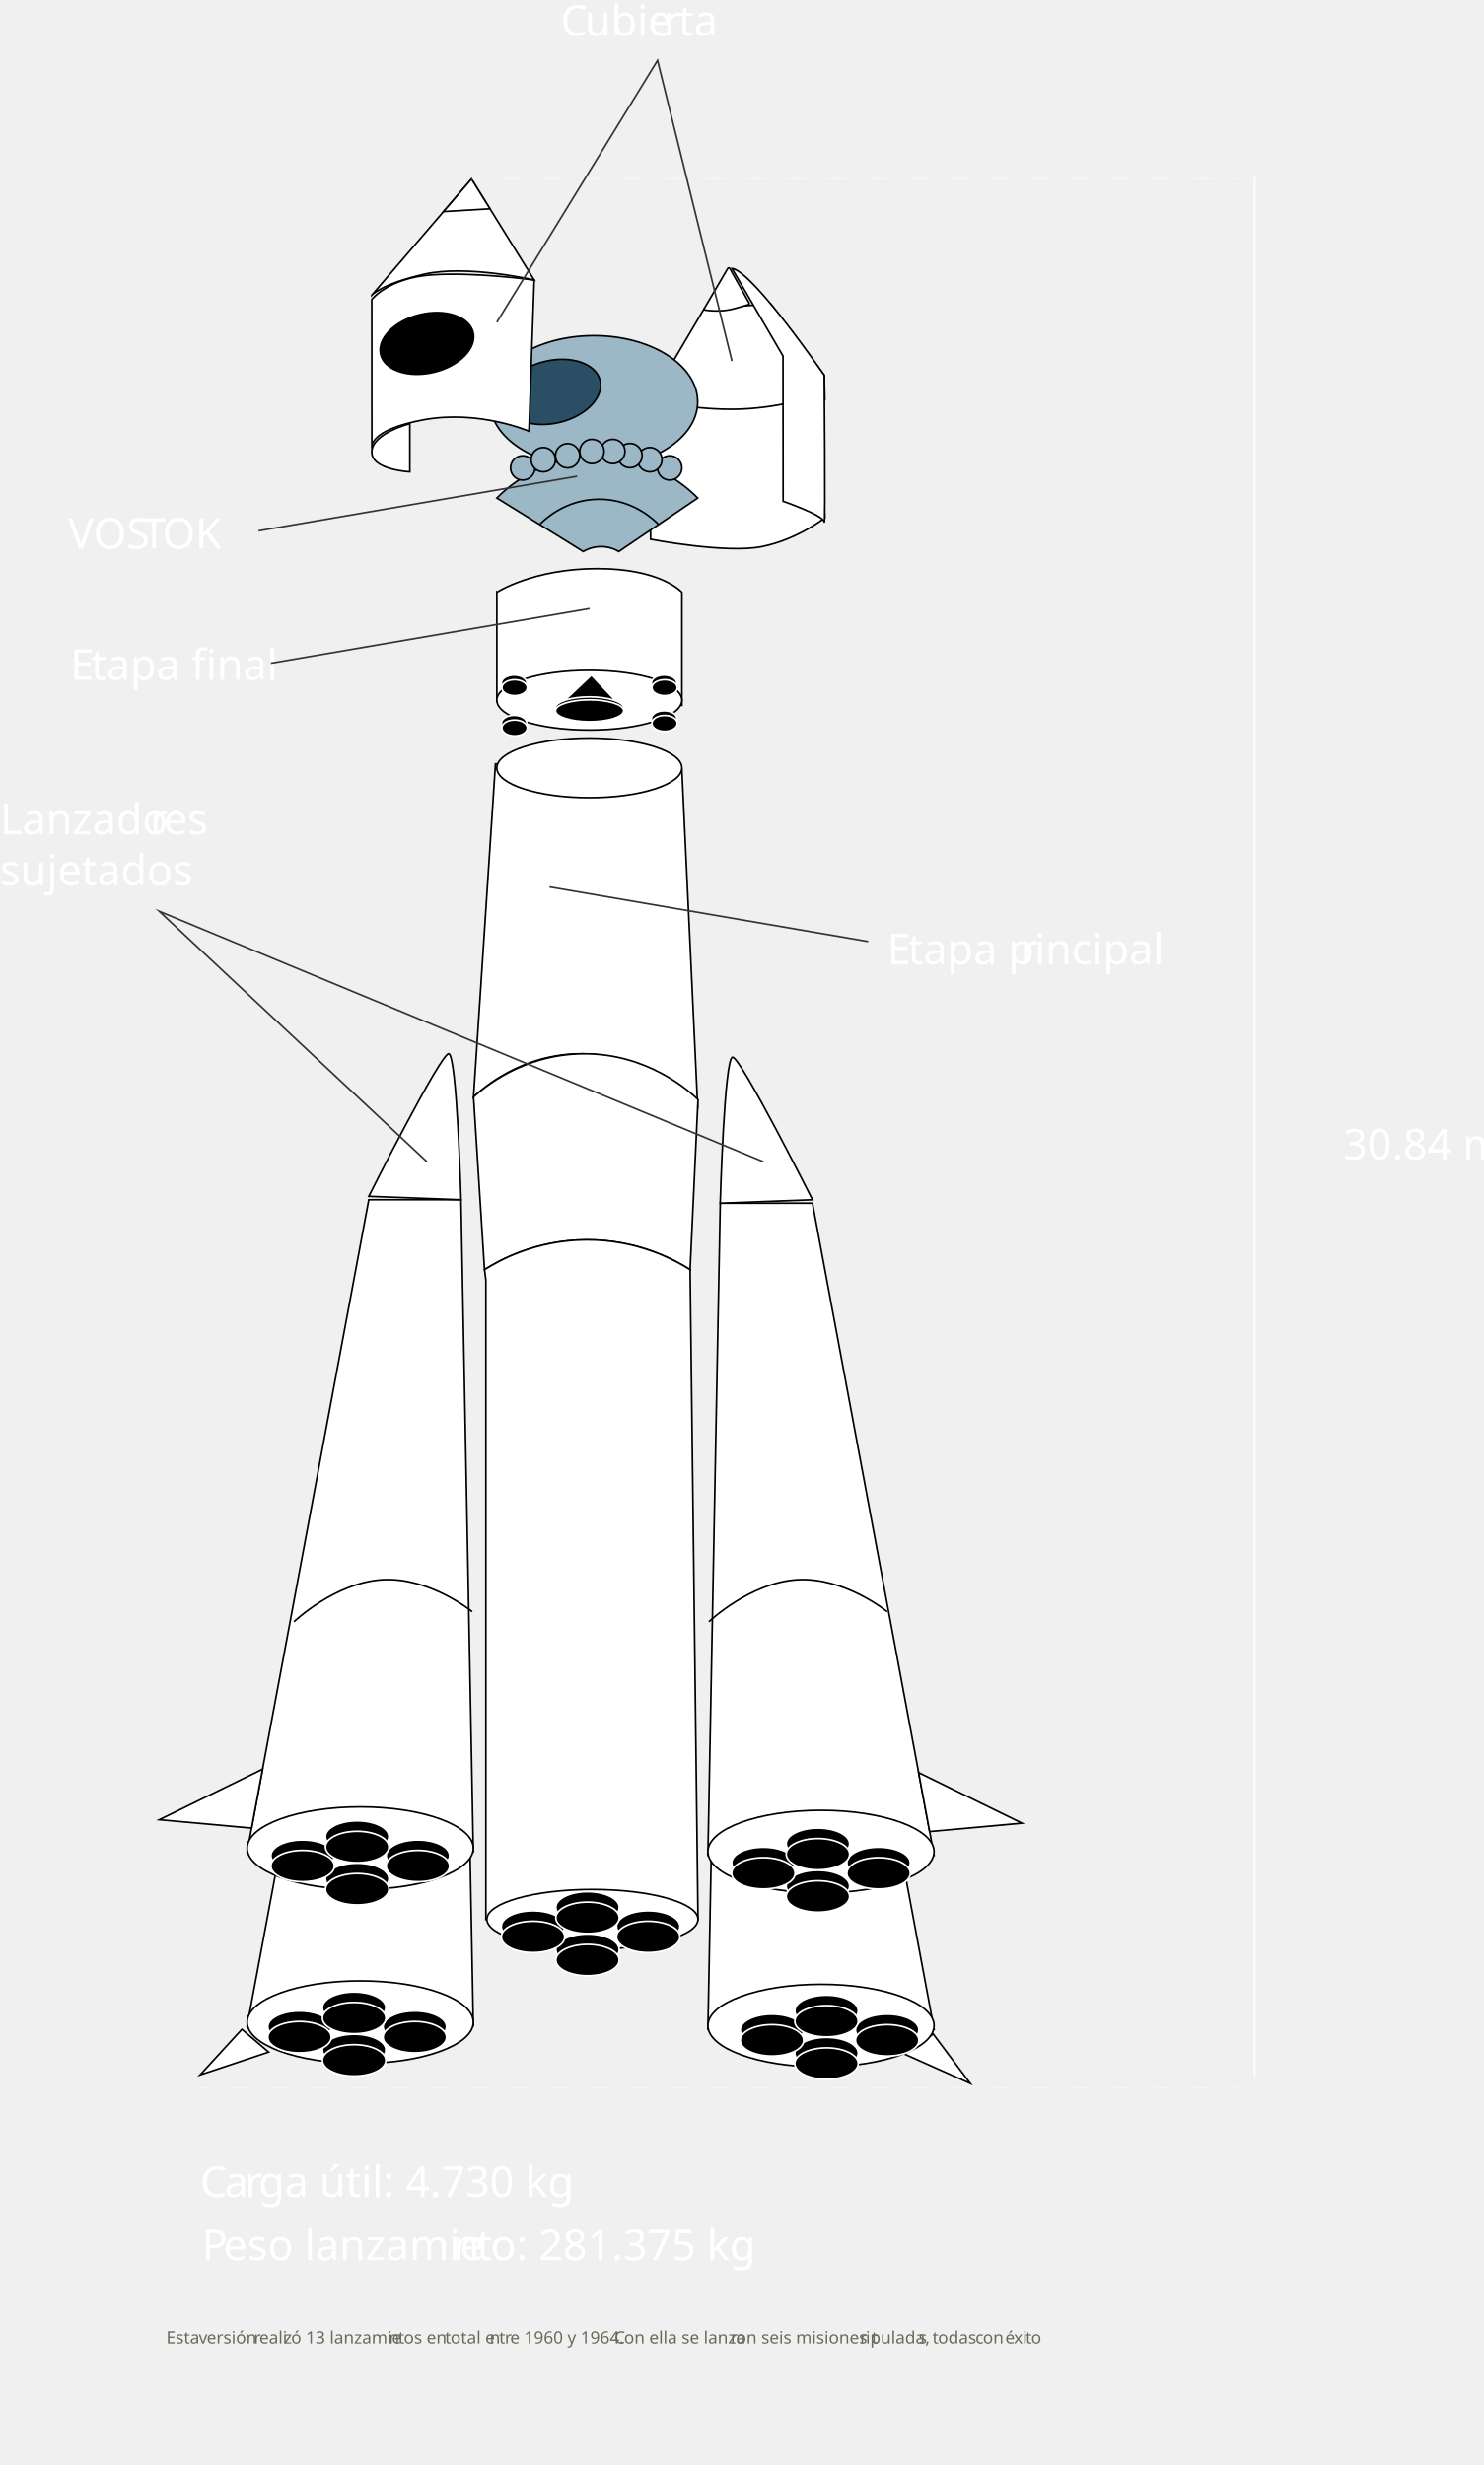
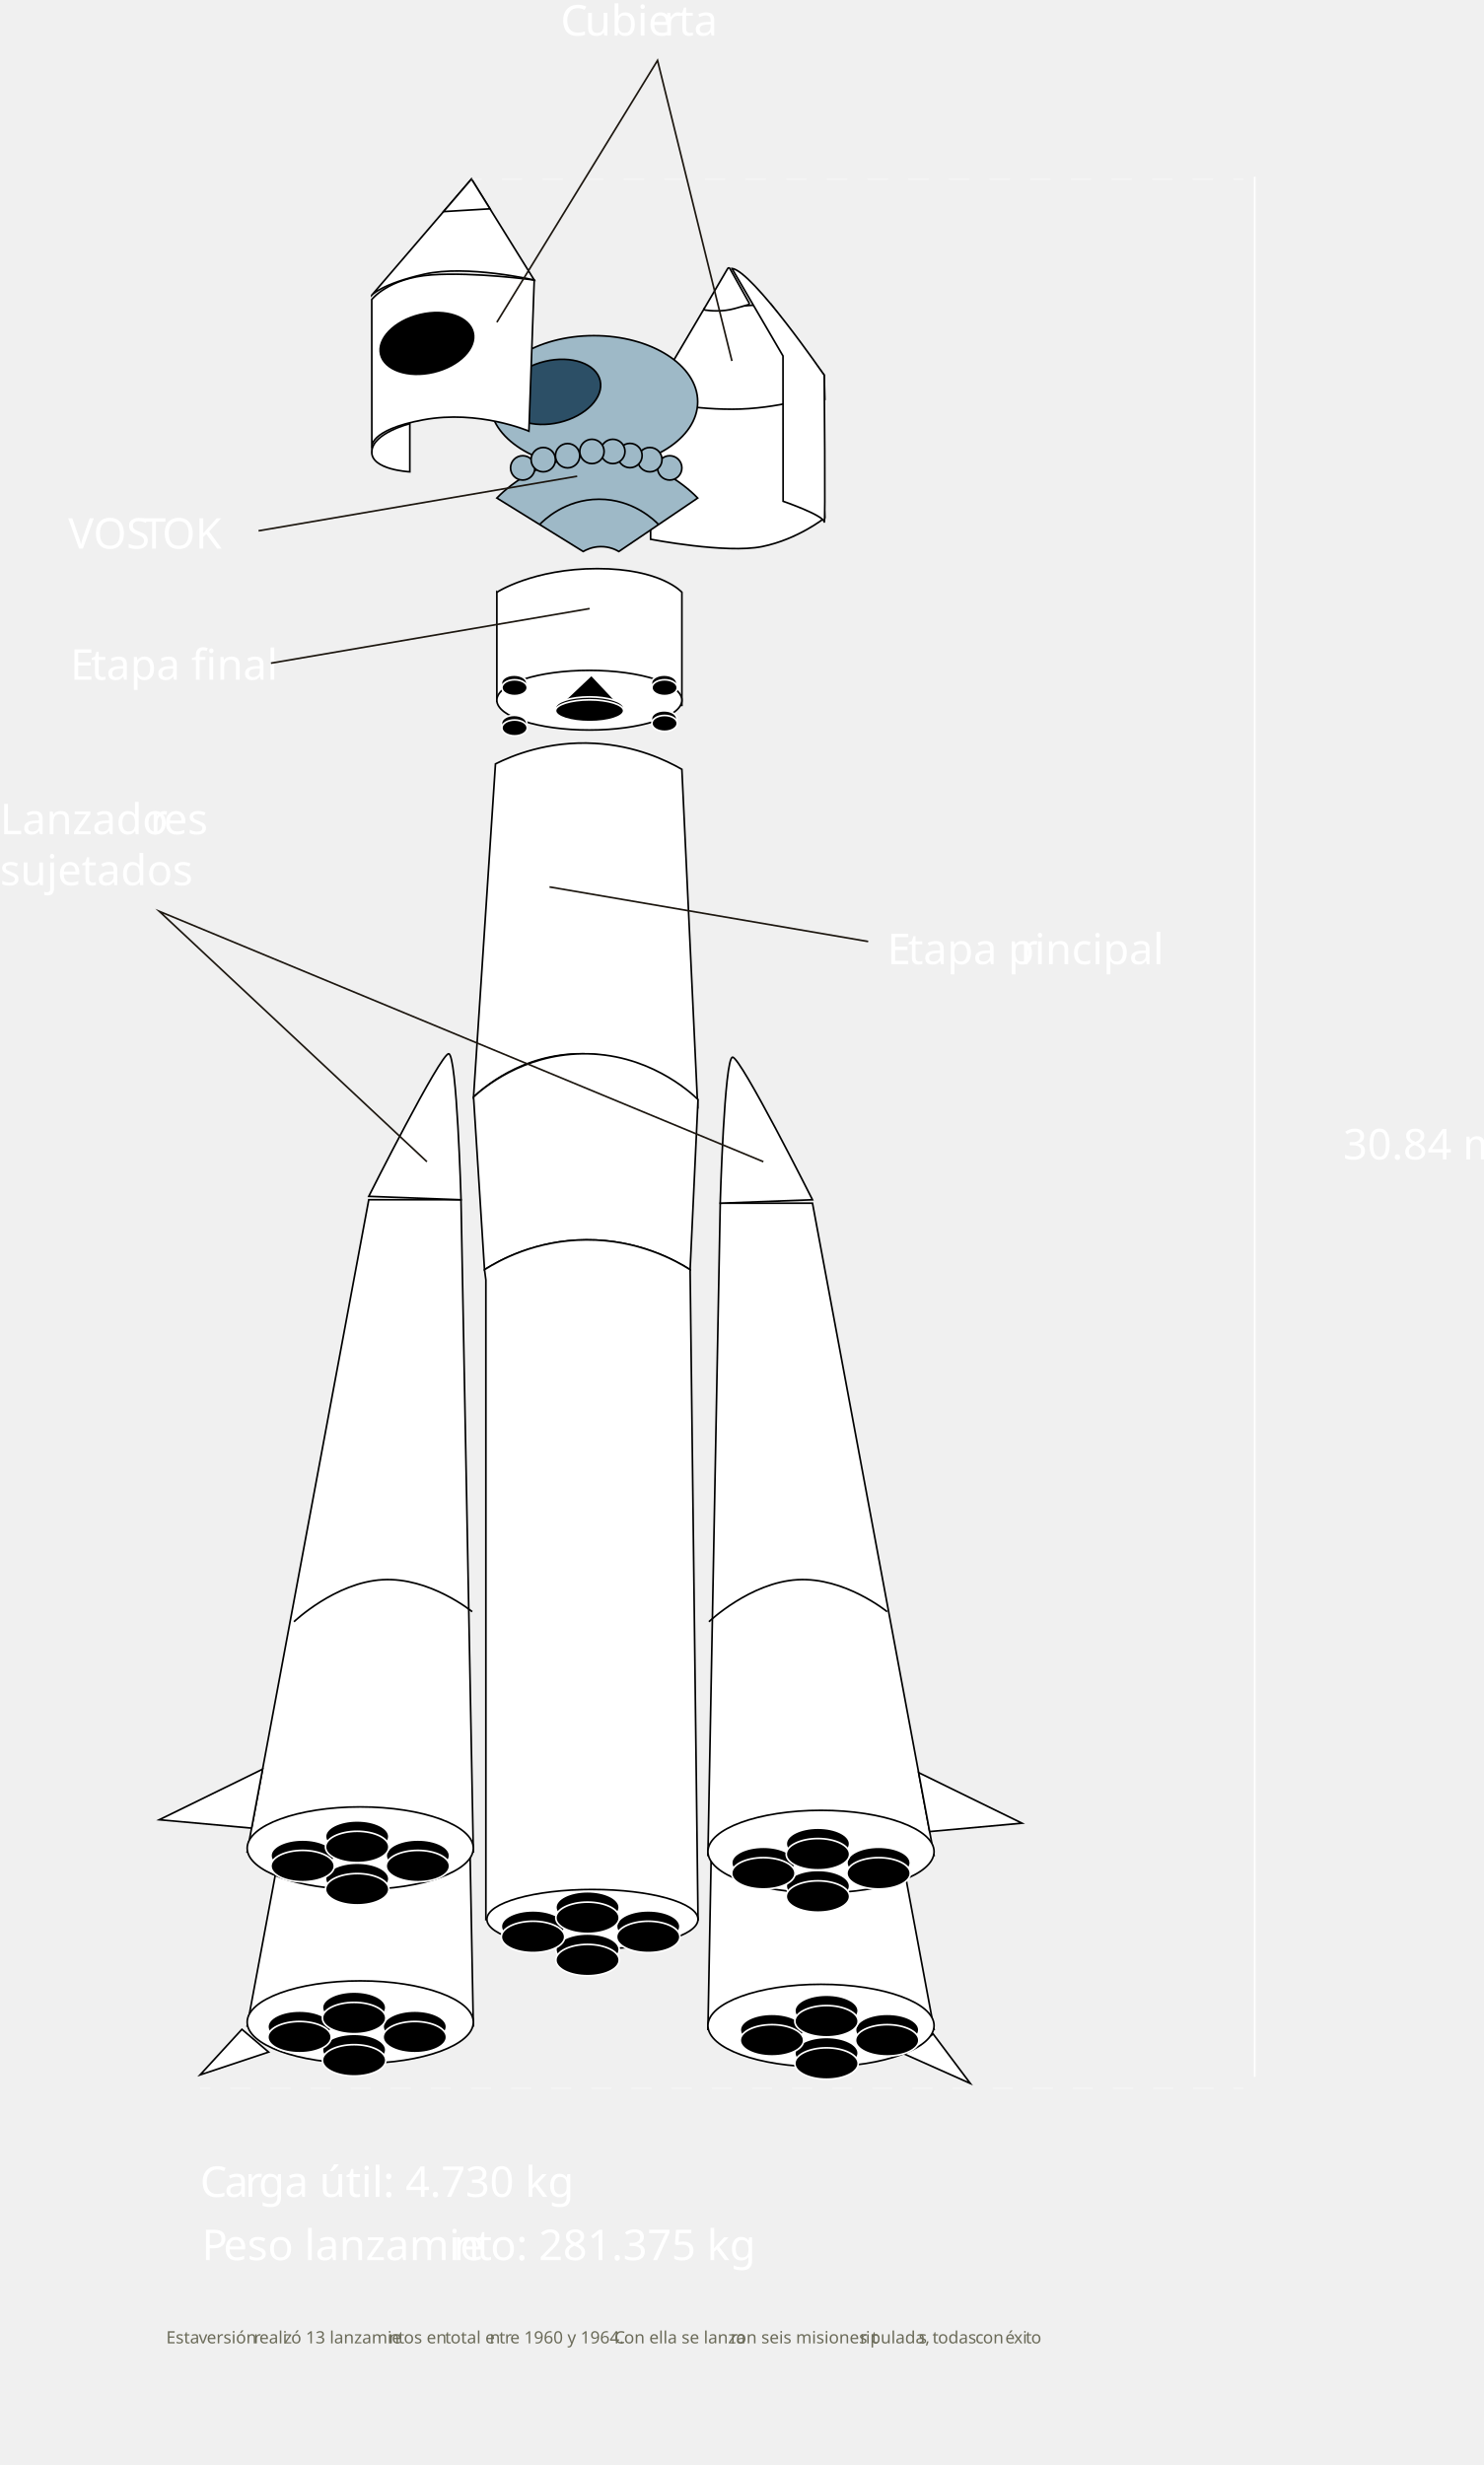
- <svg xmlns="http://www.w3.org/2000/svg" id="Capa_2" data-name="Capa 2" viewBox="0 0 879.21 1460.91">
+ <svg xmlns="http://www.w3.org/2000/svg" id="Capa_1" data-name="Capa 1" viewBox="0 0 879.21 1460.91">
  <defs>
    <style>
      .cls-1 {
        letter-spacing: 0em;
      }

      .cls-2 {
-         letter-spacing: 0em;
+         fill: #2c4f66;
+       }
+ 
+       .cls-2, .cls-3, .cls-4, .cls-5, .cls-6, .cls-7, .cls-8, .cls-9, .cls-10 {
+         stroke-miterlimit: 10;
+       }
+ 
+       .cls-2, .cls-4, .cls-6, .cls-10 {
+         stroke: #000;
      }

      .cls-3 {
-         letter-spacing: 0em;
-       }
- 
-       .cls-4 {
-         letter-spacing: 0em;
-       }
- 
-       .cls-5, .cls-6, .cls-7, .cls-8, .cls-9, .cls-10, .cls-11, .cls-12, .cls-13 {
-         stroke-miterlimit: 10;
-       }
- 
-       .cls-5, .cls-6, .cls-9, .cls-11, .cls-12 {
+         stroke: #1d1710;
+       }
+ 
+       .cls-3, .cls-4, .cls-5, .cls-7, .cls-9 {
        fill: none;
      }

-       .cls-5, .cls-7, .cls-8, .cls-13 {
-         stroke: #000;
-       }
- 
-       .cls-6, .cls-9, .cls-10, .cls-12 {
+       .cls-11 {
+         letter-spacing: 0em;
+       }
+ 
+       .cls-12 {
+         letter-spacing: 0em;
+       }
+ 
+       .cls-13 {
+         letter-spacing: 0em;
+       }
+ 
+       .cls-5, .cls-7, .cls-8, .cls-9 {
        stroke: #fff;
      }

      .cls-14 {
        letter-spacing: 0em;
      }

      .cls-15 {
        letter-spacing: 0em;
      }

      .cls-16 {
        letter-spacing: -.01em;
      }

      .cls-17 {
        letter-spacing: -.01em;
      }

      .cls-18 {
        letter-spacing: 0em;
      }

      .cls-19 {
        opacity: .33;
      }

      .cls-20 {
-         fill: #6a6a58;
+         letter-spacing: 0em;
+       }
+ 
+       .cls-21 {
+         letter-spacing: 0em;
+       }
+ 
+       .cls-6 {
+         fill: #9eb9c7;
+       }
+ 
+       .cls-22 {
+         letter-spacing: 0em;
+       }
+ 
+       .cls-23 {
+         letter-spacing: 0em;
+       }
+ 
+       .cls-24 {
+         letter-spacing: -.01em;
+       }
+ 
+       .cls-25 {
+         letter-spacing: 0em;
+       }
+ 
+       .cls-7 {
+         stroke-dasharray: 0 0 11.89 11.89;
+       }
+ 
+       .cls-26 {
+         letter-spacing: .02em;
+       }
+ 
+       .cls-27 {
+         letter-spacing: -.03em;
+       }
+ 
+       .cls-28 {
+         letter-spacing: 0em;
+       }
+ 
+       .cls-9 {
+         stroke-dasharray: 0 0 12.04 12.04;
+       }
+ 
+       .cls-10, .cls-29 {
+         fill: #fff;
+       }
+ 
+       .cls-30 {
+         fill: #6b6b59;
        font-size: 10.07px;
      }

-       .cls-20, .cls-21 {
+       .cls-30, .cls-29 {
        font-family: MyriadPro-Regular, 'Myriad Pro';
      }

-       .cls-22 {
-         letter-spacing: 0em;
-       }
- 
-       .cls-7 {
-         fill: #9cb8c6;
-       }
- 
-       .cls-23 {
-         letter-spacing: 0em;
-       }
- 
-       .cls-24 {
-         letter-spacing: 0em;
-       }
- 
-       .cls-25 {
-         letter-spacing: 0em;
-       }
- 
-       .cls-26 {
-         letter-spacing: -.01em;
-       }
- 
-       .cls-27 {
-         letter-spacing: 0em;
-       }
- 
-       .cls-8 {
-         fill: #2a4f65;
-       }
- 
-       .cls-9 {
-         stroke-dasharray: 0 0 11.89 11.89;
-       }
- 
-       .cls-28 {
-         letter-spacing: .02em;
+       .cls-31 {
+         letter-spacing: 0em;
      }

      .cls-29 {
-         letter-spacing: -.03em;
-       }
- 
-       .cls-11 {
-         stroke: #343434;
-       }
- 
-       .cls-30 {
-         letter-spacing: 0em;
-       }
- 
-       .cls-12 {
-         stroke-dasharray: 0 0 12.04 12.04;
-       }
- 
-       .cls-13, .cls-21 {
-         fill: #fff;
-       }
- 
-       .cls-31 {
-         letter-spacing: 0em;
-       }
- 
-       .cls-21 {
        font-size: 25.18px;
      }

      .cls-32 {
        letter-spacing: -.02em;
      }
    </style>
  </defs>
-   <g id="Capa_1-2" data-name="Capa 1">
-     <path class="cls-13" d="M385.57,236.75l31.88-54.06,39.4-2.45,31.62,42.12,.36,14.38c-13.5,3.21-29.99,6.05-48.89,7.04-20.63,1.08-38.7-.32-53.31-2.44-.36-1.53-.71-3.07-1.07-4.6Z" />
-     <path class="cls-13" d="M417.45,182.7c-.26,.44,0,1,.5,1.07,2.67,.39,10.12,1.18,17.37-.88l8.17-2.32c.45-.13,.66-.64,.43-1.04l-11.39-20.41c-.27-.48-.96-.49-1.25-.01l-13.83,23.6Z" />
-     <path class="cls-13" d="M385.57,236.75v82.85s44.78,8.66,66.1,4.33,37.16-17.06,37.16-17.06l-3.35-72.77s-24.55,8.43-51.72,8.43-48.19-5.79-48.19-5.79Z" />
-     <ellipse class="cls-7" cx="351.93" cy="238.11" rx="61.54" ry="39.19" />
-     <ellipse class="cls-8" cx="327.25" cy="232.27" rx="29.19" ry="18.59" transform="translate(-44.78 81.82) rotate(-13.35)" />
-     <ellipse class="cls-13" cx="253" cy="198.54" rx="29.19" ry="18.59" transform="translate(-39 63.77) rotate(-13.35)" />
-     <path class="cls-7" d="M345.62,326.85l-51.17-31.68c3.68-3.79,25.43-25.43,60.11-25.18,33.93,.24,55.11,21.26,58.92,25.18-15.58,10.56-31.16,21.12-46.73,31.68-1.61-.95-5.52-2.97-10.86-2.89-4.99,.07-8.64,1.94-10.25,2.89Z" />
-     <circle class="cls-7" cx="309.78" cy="277.3" r="7.21" />
-     <circle class="cls-7" cx="321.96" cy="272.42" r="7.21" />
-     <circle class="cls-7" cx="336.38" cy="270.09" r="7.21" />
-     <circle class="cls-7" cx="396.89" cy="277.3" r="7.21" />
-     <circle class="cls-7" cx="385.12" cy="272.42" r="7.21" />
-     <circle class="cls-7" cx="373.34" cy="269.99" r="7.21" />
-     <circle class="cls-7" cx="363.18" cy="267.55" r="7.21" />
-     <circle class="cls-7" cx="350.8" cy="267.55" r="7.21" />
-     <path class="cls-13" d="M242.87,251.1v28.53s-23.15-1.12-22.54-12.08c.61-10.96,22.54-16.45,22.54-16.45Z" />
-     <path class="cls-13" d="M316.61,165.97l-3.17,89.55s-29.73-12.79-62.62-6.7c-32.9,6.09-30.46,16.55-30.46,16.55l-.04-87.83s9.79-12.79,35.37-14.62c25.59-1.83,60.92,3.05,60.92,3.05Z" />
-     <path class="cls-13" d="M220.31,174.95c19.7-22.95,39.4-45.89,59.1-68.84,12.4,19.95,24.79,39.9,37.19,59.85,0,0-39.86-9.23-65.21-3.46-25.35,5.77-31.08,12.44-31.08,12.44Z" />
-     <polygon class="cls-13" points="262.85 125.41 290.38 123.76 279.42 106.11 262.85 125.41" />
-     <path class="cls-13" d="M294.45,351.01v64.58l109.66,2.44v-67.01s-12.15-14.01-50.14-14.01-59.51,14.01-59.51,14.01Z" />
-     <ellipse class="cls-13" cx="349.27" cy="414.98" rx="54.83" ry="17.67" />
-     <path class="cls-13" d="M293.63,452.75c-4.33,65.82-8.66,131.65-13,197.47,4.84-4.61,28.16-25.85,64.17-25.68,40.23,.2,64.84,26.96,68.67,31.27-3.12-66.62-6.25-133.25-9.37-199.87l-110.47-3.2Z" />
-     <path class="cls-13" d="M287.14,752.48l-6.5-102.35c5.61-5.12,28.71-25.03,64.17-25.59,38.81-.61,63.94,22.41,68.86,27.11-1.56,33.61-3.13,67.22-4.69,100.83-8.57-5.42-30.71-17.83-61.53-17.67-30.1,.16-51.71,12.23-60.31,17.67Z" />
-     <path class="cls-13" d="M287.95,758.57v378.93c10.11-5.68,31.63-15.96,60.72-16.45,31.53-.53,54.84,10.75,65,16.45-1.56-128.34-3.13-256.68-4.69-385.02-8.57-5.42-30.71-17.83-61.53-17.67-30.1,.16-51.71,12.23-60.31,17.67,.27,2.03,.54,4.06,.81,6.09Z" />
-     <polygon class="cls-13" points="426.85 816.18 419.54 1202.69 553.56 1202.69 481.5 816.18 426.85 816.18" />
-     <polygon class="cls-13" points="426.85 713.08 419.54 1099.59 553.56 1099.59 481.5 713.08 426.85 713.08" />
-     <path class="cls-13" d="M481.5,711.05s-42.47-84.48-47.34-84.48-7.34,86.51-7.34,86.51l54.68-2.03Z" />
-     <polygon class="cls-13" points="550.93 1085.5 605.65 1080.53 544.42 1050.58 550.93 1085.5" />
-     <polygon class="cls-13" points="273.2 814.14 280.51 1200.65 146.48 1200.65 218.55 814.14 273.2 814.14" />
-     <polygon class="cls-13" points="273.2 711.04 280.51 1097.54 146.48 1097.54 218.55 711.04 273.2 711.04" />
-     <path class="cls-13" d="M218.55,709.01s42.47-84.48,47.34-84.48c4.87,0,7.34,86.51,7.34,86.51l-54.68-2.03Z" />
-     <polygon class="cls-13" points="149.11 1083.46 94.4 1078.49 155.62 1048.53 149.11 1083.46" />
-     <polygon class="cls-13" points="143.36 1202.69 118.59 1229.69 159.2 1216.19 143.36 1202.69" />
-     <polygon class="cls-13" points="553.04 1205.47 575.04 1234.78 535.95 1217.35 553.04 1205.47" />
-     <ellipse class="cls-13" cx="349.27" cy="455.08" rx="54.83" ry="17.67" />
-     <ellipse class="cls-13" cx="351.11" cy="1137.49" rx="62.55" ry="17.67" />
-     <ellipse class="cls-13" cx="486.55" cy="1200.49" rx="67.01" ry="24.47" />
-     <ellipse class="cls-13" cx="486.55" cy="1097.39" rx="67.01" ry="24.47" />
-     <ellipse class="cls-13" cx="213.5" cy="1198.45" rx="67.01" ry="24.47" />
-     <ellipse class="cls-13" cx="213.5" cy="1095.35" rx="67.01" ry="24.47" />
-     <path class="cls-7" d="M319.82,310.87c2.16-2.25,14.81-14.95,35.14-14.99,20.44-.04,33.19,12.76,35.34,14.99" />
-     <path class="cls-13" d="M433.77,159.08l30.26,51.88,.07,86.13s23.56,8.12,24.37,12.18,0-86.91,0-86.91c0,0-42.45-61.75-54.7-63.29Z" />
-     <path class="cls-10" d="M743.58,104.73V1230.85" />
-     <g class="cls-19">
-       <g>
-         <line class="cls-6" x1="279.42" y1="106.11" x2="285.42" y2="106.11" />
-         <line class="cls-12" x1="297.46" y1="106.11" x2="724.91" y2="106.11" />
-         <line class="cls-6" x1="730.93" y1="106.11" x2="736.93" y2="106.11" />
-       </g>
+   <path class="cls-10" d="M385.57,236.75l31.88-54.06,39.4-2.45,31.62,42.12,.36,14.38c-13.5,3.21-29.99,6.05-48.89,7.04-20.63,1.08-38.7-.32-53.31-2.44-.36-1.53-.71-3.07-1.07-4.6Z" />
+   <path class="cls-10" d="M417.45,182.7c-.26,.44,0,1,.5,1.07,2.67,.39,10.12,1.18,17.37-.88l8.17-2.32c.45-.13,.66-.64,.43-1.04l-11.39-20.41c-.27-.48-.96-.49-1.25-.01l-13.83,23.6Z" />
+   <path class="cls-10" d="M385.57,236.75v82.85s44.78,8.66,66.1,4.33c21.32-4.33,37.16-17.06,37.16-17.06l-3.35-72.77s-24.55,8.43-51.72,8.43-48.19-5.79-48.19-5.79Z" />
+   <ellipse class="cls-6" cx="351.93" cy="238.11" rx="61.54" ry="39.19" />
+   <ellipse class="cls-2" cx="327.25" cy="232.27" rx="29.19" ry="18.59" transform="translate(-44.78 81.82) rotate(-13.35)" />
+   <ellipse class="cls-10" cx="253" cy="198.54" rx="29.19" ry="18.59" transform="translate(-39 63.77) rotate(-13.35)" />
+   <path class="cls-6" d="M345.62,326.85l-51.17-31.68c3.68-3.79,25.43-25.43,60.11-25.18,33.93,.24,55.11,21.26,58.92,25.18-15.58,10.56-31.16,21.12-46.73,31.68-1.61-.95-5.52-2.97-10.86-2.89-4.99,.07-8.64,1.94-10.25,2.89Z" />
+   <circle class="cls-6" cx="309.78" cy="277.3" r="7.21" />
+   <circle class="cls-6" cx="321.96" cy="272.42" r="7.21" />
+   <circle class="cls-6" cx="336.38" cy="270.09" r="7.21" />
+   <circle class="cls-6" cx="396.89" cy="277.3" r="7.21" />
+   <circle class="cls-6" cx="385.12" cy="272.42" r="7.21" />
+   <circle class="cls-6" cx="373.34" cy="269.98" r="7.21" />
+   <circle class="cls-6" cx="363.18" cy="267.55" r="7.21" />
+   <circle class="cls-6" cx="350.8" cy="267.55" r="7.21" />
+   <path class="cls-10" d="M242.87,251.1v28.53s-23.15-1.12-22.54-12.08c.61-10.96,22.54-16.45,22.54-16.45Z" />
+   <path class="cls-10" d="M316.61,165.97l-3.17,89.55s-29.73-12.79-62.62-6.7c-32.9,6.09-30.46,16.55-30.46,16.55l-.04-87.83s9.79-12.79,35.37-14.62c25.59-1.83,60.92,3.05,60.92,3.05Z" />
+   <path class="cls-10" d="M220.31,174.95c19.7-22.95,39.4-45.89,59.1-68.84,12.4,19.95,24.79,39.9,37.19,59.85,0,0-39.86-9.23-65.21-3.46-25.35,5.77-31.08,12.44-31.08,12.44Z" />
+   <polygon class="cls-10" points="262.85 125.41 290.38 123.76 279.42 106.11 262.85 125.41" />
+   <path class="cls-10" d="M294.45,351.01v64.58l109.66,2.44v-67.01s-12.15-14.01-50.14-14.01-59.51,14.01-59.51,14.01Z" />
+   <ellipse class="cls-10" cx="349.27" cy="414.98" rx="54.83" ry="17.67" />
+   <path class="cls-10" d="M293.63,452.75c-4.33,65.82-8.66,131.65-13,197.47,4.84-4.61,28.16-25.85,64.17-25.68,40.23,.2,64.84,26.96,68.67,31.27-3.12-66.62-6.25-133.25-9.37-199.87-9.15-5.25-27.15-13.96-51.45-15.37-28.09-1.63-49.41,7.37-59.02,12.17Z" />
+   <path class="cls-10" d="M287.14,752.48l-6.5-102.35c5.61-5.12,28.71-25.03,64.17-25.59,38.81-.61,63.94,22.41,68.86,27.11-1.56,33.61-3.13,67.22-4.69,100.83-8.57-5.42-30.71-17.83-61.53-17.67-30.1,.16-51.71,12.23-60.31,17.67Z" />
+   <path class="cls-10" d="M287.95,758.57v378.93c10.11-5.68,31.63-15.96,60.72-16.45,31.53-.53,54.84,10.75,65,16.45-1.56-128.34-3.13-256.68-4.69-385.02-8.57-5.42-30.71-17.83-61.53-17.67-30.1,.16-51.71,12.23-60.31,17.67,.27,2.03,.54,4.06,.81,6.09Z" />
+   <polygon class="cls-10" points="426.85 816.18 419.54 1202.69 553.56 1202.69 481.5 816.18 426.85 816.18" />
+   <polygon class="cls-10" points="426.85 713.08 419.54 1099.59 553.56 1099.59 481.5 713.08 426.85 713.08" />
+   <path class="cls-10" d="M481.5,711.05s-42.47-84.48-47.34-84.48-7.34,86.51-7.34,86.51l54.68-2.03Z" />
+   <polygon class="cls-10" points="550.93 1085.5 605.65 1080.53 544.42 1050.58 550.93 1085.5" />
+   <polygon class="cls-10" points="273.2 814.14 280.51 1200.65 146.48 1200.65 218.55 814.14 273.2 814.14" />
+   <polygon class="cls-10" points="273.2 711.04 280.51 1097.54 146.48 1097.54 218.55 711.04 273.2 711.04" />
+   <path class="cls-10" d="M218.55,709.01s42.47-84.48,47.34-84.48c4.87,0,7.34,86.51,7.34,86.51l-54.68-2.03Z" />
+   <polygon class="cls-10" points="149.11 1083.46 94.4 1078.49 155.62 1048.53 149.11 1083.46" />
+   <polygon class="cls-10" points="143.36 1202.69 118.59 1229.69 159.2 1216.19 143.36 1202.69" />
+   <polygon class="cls-10" points="553.04 1205.47 575.04 1234.78 535.95 1217.35 553.04 1205.47" />
+   <ellipse class="cls-10" cx="351.11" cy="1137.49" rx="62.55" ry="17.67" />
+   <ellipse class="cls-10" cx="486.55" cy="1200.49" rx="67.01" ry="24.47" />
+   <ellipse class="cls-10" cx="486.55" cy="1097.39" rx="67.01" ry="24.47" />
+   <ellipse class="cls-10" cx="213.5" cy="1198.45" rx="67.01" ry="24.47" />
+   <ellipse class="cls-10" cx="213.5" cy="1095.35" rx="67.01" ry="24.47" />
+   <path class="cls-6" d="M319.82,310.87c2.16-2.25,14.81-14.95,35.14-14.99,20.44-.04,33.19,12.76,35.34,14.99" />
+   <path class="cls-10" d="M433.77,159.08l30.26,51.88,.07,86.13s23.56,8.12,24.37,12.18c.81,4.06,0-86.91,0-86.91,0,0-42.45-61.75-54.7-63.29Z" />
+   <path class="cls-8" d="M743.58,104.72V1230.85" />
+   <g class="cls-19">
+     <g>
+       <line class="cls-5" x1="279.42" y1="106.11" x2="285.42" y2="106.11" />
+       <line class="cls-9" x1="297.46" y1="106.11" x2="724.91" y2="106.11" />
+       <line class="cls-5" x1="730.93" y1="106.11" x2="736.93" y2="106.11" />
    </g>
-     <g class="cls-19">
-       <g>
-         <line class="cls-6" x1="118.59" y1="1237.56" x2="124.59" y2="1237.56" />
-         <line class="cls-9" x1="136.48" y1="1237.56" x2="724.99" y2="1237.56" />
-         <line class="cls-6" x1="730.93" y1="1237.56" x2="736.93" y2="1237.56" />
-       </g>
+   </g>
+   <g class="cls-19">
+     <g>
+       <line class="cls-5" x1="118.59" y1="1237.56" x2="124.59" y2="1237.56" />
+       <line class="cls-7" x1="136.48" y1="1237.56" x2="724.99" y2="1237.56" />
+       <line class="cls-5" x1="730.93" y1="1237.56" x2="736.93" y2="1237.56" />
    </g>
-     <text class="cls-21" transform="translate(795.98 687.12)">
-       <tspan x="0" y="0">30.84 m</tspan>
-     </text>
-     <text class="cls-21" transform="translate(118.59 1302.02)">
-       <tspan class="cls-14" x="0" y="0">C</tspan>
-       <tspan x="14.43" y="0">a</tspan>
-       <tspan class="cls-3" x="26.57" y="0">r</tspan>
-       <tspan x="34.6" y="0">ga útil: 4.730 kg</tspan>
-     </text>
-     <text class="cls-21" transform="translate(119.62 1339.46)">
-       <tspan class="cls-32" x="0" y="0">P</tspan>
-       <tspan x="12.77" y="0">eso lanzamie</tspan>
-       <tspan class="cls-4" x="149.01" y="0">n</tspan>
-       <tspan class="cls-23" x="162.88" y="0">t</tspan>
-       <tspan x="171.07" y="0">o: 281.375 kg</tspan>
-     </text>
-     <text class="cls-21" transform="translate(0 494.4)">
-       <tspan x="0" y="0">Lanzado</tspan>
-       <tspan class="cls-17" x="88.94" y="0">r</tspan>
-       <tspan x="96.93" y="0">es</tspan>
-       <tspan x="0" y="30.22">sujetados</tspan>
-     </text>
-     <text class="cls-21" transform="translate(332.25 21.08)">
-       <tspan class="cls-16" x="0" y="0">C</tspan>
-       <tspan class="cls-27" x="14.3" y="0">ubie</tspan>
-       <tspan class="cls-28" x="61.02" y="0">r</tspan>
-       <tspan x="69.86" y="0">ta</tspan>
-     </text>
-     <text class="cls-21" transform="translate(40.45 325.15)">
-       <tspan x="0" y="0">VOS</tspan>
-       <tspan class="cls-29" x="43.82" y="0">T</tspan>
-       <tspan x="55.65" y="0">OK</tspan>
-     </text>
-     <text class="cls-21" transform="translate(41.65 402.86)">
-       <tspan class="cls-18" x="0" y="0">E</tspan>
-       <tspan x="12.31" y="0">tapa final</tspan>
-     </text>
-     <text class="cls-21" transform="translate(525.78 571.42)">
-       <tspan class="cls-18" x="0" y="0">E</tspan>
-       <tspan x="12.31" y="0">tapa p</tspan>
-       <tspan class="cls-25" x="78.92" y="0">r</tspan>
-       <tspan x="87.26" y="0">incipal</tspan>
-     </text>
-     <text class="cls-20" transform="translate(98.5 1388.85)">
-       <tspan x="0" y="0">Esta </tspan>
-       <tspan class="cls-31" x="19.27" y="0">v</tspan>
-       <tspan x="24.01" y="0">ersión </tspan>
-       <tspan class="cls-31" x="51.96" y="0">r</tspan>
-       <tspan x="55.15" y="0">eali</tspan>
-       <tspan class="cls-22" x="69.78" y="0">z</tspan>
-       <tspan x="74.02" y="0">ó 13 lanzamie</tspan>
-       <tspan class="cls-30" x="131.95" y="0">n</tspan>
-       <tspan class="cls-1" x="137.5" y="0">t</tspan>
-       <tspan x="140.78" y="0">os en </tspan>
-       <tspan class="cls-24" x="165.2" y="0">t</tspan>
-       <tspan x="168.48" y="0">otal e</tspan>
-       <tspan class="cls-30" x="191.75" y="0">n</tspan>
-       <tspan x="197.3" y="0">t</tspan>
-       <tspan class="cls-31" x="200.64" y="0">r</tspan>
-       <tspan x="203.83" y="0">e 1960 y 1964. </tspan>
-       <tspan class="cls-26" x="265.59" y="0">C</tspan>
-       <tspan x="271.32" y="0">on ella se lanza</tspan>
-       <tspan class="cls-31" x="334.53" y="0">r</tspan>
-       <tspan x="337.72" y="0">on seis misiones t</tspan>
-       <tspan class="cls-2" x="411.23" y="0">r</tspan>
-       <tspan x="414.57" y="0">ipulada</tspan>
-       <tspan class="cls-26" x="445.97" y="0">s</tspan>
-       <tspan x="449.85" y="0">, </tspan>
-       <tspan class="cls-1" x="454.07" y="0">t</tspan>
-       <tspan x="457.35" y="0">odas </tspan>
-       <tspan class="cls-1" x="479.54" y="0">c</tspan>
-       <tspan x="483.99" y="0">on </tspan>
-       <tspan class="cls-15" x="497.25" y="0">é</tspan>
-       <tspan x="502.27" y="0">xi</tspan>
-       <tspan class="cls-1" x="509.29" y="0">t</tspan>
-       <tspan x="512.56" y="0">o</tspan>
-     </text>
-     <ellipse class="cls-10" cx="253" cy="203.55" rx="29.19" ry="18.59" transform="translate(-40.16 63.9) rotate(-13.35)" />
-     <g>
-       <ellipse class="cls-10" cx="315.88" cy="1141.75" rx="18.79" ry="9.29" />
-       <ellipse class="cls-10" cx="348.2" cy="1155.48" rx="18.79" ry="9.29" />
-       <ellipse class="cls-10" cx="384.17" cy="1141.75" rx="18.79" ry="9.29" />
-       <ellipse class="cls-10" cx="348.2" cy="1130.43" rx="18.79" ry="9.29" />
-       <ellipse class="cls-10" cx="315.88" cy="1147.92" rx="18.79" ry="9.29" />
-       <ellipse class="cls-10" cx="348.2" cy="1161.66" rx="18.79" ry="9.29" />
-       <ellipse class="cls-10" cx="384.17" cy="1147.92" rx="18.79" ry="9.29" />
-       <ellipse class="cls-10" cx="348.2" cy="1136.6" rx="18.79" ry="9.29" />
-     </g>
-     <g>
-       <ellipse class="cls-10" cx="452.4" cy="1104.06" rx="18.79" ry="9.29" />
-       <ellipse class="cls-10" cx="484.73" cy="1117.8" rx="18.79" ry="9.29" />
-       <ellipse class="cls-10" cx="520.69" cy="1104.06" rx="18.79" ry="9.29" />
-       <ellipse class="cls-10" cx="484.73" cy="1092.75" rx="18.79" ry="9.29" />
-       <ellipse class="cls-10" cx="452.4" cy="1110.24" rx="18.79" ry="9.29" />
-       <ellipse class="cls-10" cx="484.73" cy="1123.98" rx="18.79" ry="9.29" />
-       <ellipse class="cls-10" cx="520.69" cy="1110.24" rx="18.79" ry="9.29" />
-       <ellipse class="cls-10" cx="484.73" cy="1098.92" rx="18.79" ry="9.29" />
-     </g>
-     <g>
-       <ellipse class="cls-10" cx="179.35" cy="1099.77" rx="18.79" ry="9.29" />
-       <ellipse class="cls-10" cx="211.68" cy="1113.5" rx="18.79" ry="9.29" />
-       <ellipse class="cls-10" cx="247.64" cy="1099.77" rx="18.79" ry="9.29" />
-       <ellipse class="cls-10" cx="211.68" cy="1088.45" rx="18.79" ry="9.29" />
-       <ellipse class="cls-10" cx="179.35" cy="1105.94" rx="18.79" ry="9.29" />
-       <ellipse class="cls-10" cx="211.68" cy="1119.68" rx="18.79" ry="9.29" />
-       <ellipse class="cls-10" cx="247.64" cy="1105.94" rx="18.79" ry="9.29" />
-       <ellipse class="cls-10" cx="211.68" cy="1094.63" rx="18.79" ry="9.29" />
-     </g>
-     <g>
-       <ellipse class="cls-10" cx="177.53" cy="1201.17" rx="18.79" ry="9.29" />
-       <ellipse class="cls-10" cx="209.86" cy="1214.91" rx="18.79" ry="9.29" />
-       <ellipse class="cls-10" cx="245.82" cy="1201.17" rx="18.79" ry="9.29" />
-       <ellipse class="cls-10" cx="209.86" cy="1189.86" rx="18.79" ry="9.29" />
-       <ellipse class="cls-10" cx="177.53" cy="1207.35" rx="18.79" ry="9.29" />
-       <ellipse class="cls-10" cx="209.86" cy="1221.08" rx="18.79" ry="9.29" />
-       <ellipse class="cls-10" cx="245.82" cy="1207.35" rx="18.79" ry="9.29" />
-       <ellipse class="cls-10" cx="209.86" cy="1196.03" rx="18.79" ry="9.29" />
-     </g>
-     <g>
-       <ellipse class="cls-10" cx="457.49" cy="1203.05" rx="18.79" ry="9.29" />
-       <ellipse class="cls-10" cx="489.81" cy="1216.78" rx="18.79" ry="9.29" />
-       <ellipse class="cls-10" cx="525.78" cy="1203.05" rx="18.79" ry="9.29" />
-       <ellipse class="cls-10" cx="489.81" cy="1191.73" rx="18.79" ry="9.29" />
-       <ellipse class="cls-10" cx="457.49" cy="1209.22" rx="18.79" ry="9.29" />
-       <ellipse class="cls-10" cx="489.81" cy="1222.96" rx="18.79" ry="9.29" />
-       <ellipse class="cls-10" cx="525.78" cy="1209.22" rx="18.79" ry="9.29" />
-       <ellipse class="cls-10" cx="489.81" cy="1197.91" rx="18.79" ry="9.29" />
-     </g>
-     <g>
-       <polygon class="cls-10" points="330.55 418.95 350.49 400.09 368.27 418.95 330.55 418.95" />
-       <ellipse class="cls-10" cx="349.41" cy="419.49" rx="20.2" ry="6.47" />
-       <ellipse class="cls-10" cx="349.41" cy="421.24" rx="20.2" ry="6.47" />
-       <ellipse class="cls-10" cx="304.69" cy="404.81" rx="7.54" ry="4.71" />
-       <ellipse class="cls-10" cx="393.59" cy="404.81" rx="7.54" ry="4.71" />
-       <ellipse class="cls-10" cx="393.59" cy="425.96" rx="7.54" ry="4.71" />
-       <ellipse class="cls-10" cx="304.69" cy="428.65" rx="7.54" ry="4.71" />
-       <ellipse class="cls-10" cx="304.96" cy="407.57" rx="7.54" ry="4.71" />
-       <ellipse class="cls-10" cx="393.86" cy="407.57" rx="7.54" ry="4.71" />
-       <ellipse class="cls-10" cx="393.86" cy="428.72" rx="7.54" ry="4.71" />
-       <ellipse class="cls-10" cx="304.96" cy="431.41" rx="7.54" ry="4.71" />
-     </g>
-     <polyline class="cls-11" points="452.4 688.5 94.4 540.1 253 688.5" />
-     <polyline class="cls-11" points="294.45 190.98 389.68 35.81 433.77 213.94" />
-     <line class="cls-11" x1="349.41" y1="360.69" x2="160.56" y2="393.03" />
-     <line class="cls-11" x1="325.66" y1="525.66" x2="514.51" y2="558" />
-     <line class="cls-11" x1="342.06" y1="282.24" x2="153.22" y2="314.59" />
-     <path class="cls-5" d="M420.14,961.14s24.43-23.28,52.45-24.9c28.02-1.62,53.17,18.95,53.17,18.95" />
-     <path class="cls-5" d="M174.22,961.14s24.43-23.28,52.45-24.9c28.02-1.62,53.17,18.95,53.17,18.95" />
-   </g>
+   </g>
+   <text class="cls-29" transform="translate(795.98 687.12)">
+     <tspan x="0" y="0">30.84 m</tspan>
+   </text>
+   <text class="cls-29" transform="translate(118.59 1302.02)">
+     <tspan class="cls-14" x="0" y="0">C</tspan>
+     <tspan x="14.43" y="0">a</tspan>
+     <tspan class="cls-12" x="26.57" y="0">r</tspan>
+     <tspan x="34.6" y="0">ga útil: 4.730 kg</tspan>
+   </text>
+   <text class="cls-29" transform="translate(119.62 1339.46)">
+     <tspan class="cls-32" x="0" y="0">P</tspan>
+     <tspan x="12.77" y="0">eso lanzamie</tspan>
+     <tspan class="cls-13" x="149.01" y="0">n</tspan>
+     <tspan class="cls-21" x="162.88" y="0">t</tspan>
+     <tspan x="171.07" y="0">o: 281.375 kg</tspan>
+   </text>
+   <text class="cls-29" transform="translate(0 494.4)">
+     <tspan x="0" y="0">Lanzado</tspan>
+     <tspan class="cls-17" x="88.94" y="0">r</tspan>
+     <tspan x="96.93" y="0">es</tspan>
+     <tspan x="0" y="30.22">sujetados</tspan>
+   </text>
+   <text class="cls-29" transform="translate(332.25 21.08)">
+     <tspan class="cls-16" x="0" y="0">C</tspan>
+     <tspan class="cls-25" x="14.3" y="0">ubie</tspan>
+     <tspan class="cls-26" x="61.02" y="0">r</tspan>
+     <tspan x="69.86" y="0">ta</tspan>
+   </text>
+   <text class="cls-29" transform="translate(40.45 325.15)">
+     <tspan x="0" y="0">VOS</tspan>
+     <tspan class="cls-27" x="43.82" y="0">T</tspan>
+     <tspan x="55.65" y="0">OK</tspan>
+   </text>
+   <text class="cls-29" transform="translate(41.65 402.86)">
+     <tspan class="cls-18" x="0" y="0">E</tspan>
+     <tspan x="12.31" y="0">tapa final</tspan>
+   </text>
+   <text class="cls-29" transform="translate(525.78 571.42)">
+     <tspan class="cls-18" x="0" y="0">E</tspan>
+     <tspan x="12.31" y="0">tapa p</tspan>
+     <tspan class="cls-23" x="78.92" y="0">r</tspan>
+     <tspan x="87.26" y="0">incipal</tspan>
+   </text>
+   <text class="cls-30" transform="translate(98.5 1388.85)">
+     <tspan x="0" y="0">Esta </tspan>
+     <tspan class="cls-31" x="19.27" y="0">v</tspan>
+     <tspan x="24.01" y="0">ersión </tspan>
+     <tspan class="cls-31" x="51.96" y="0">r</tspan>
+     <tspan x="55.15" y="0">eali</tspan>
+     <tspan class="cls-20" x="69.78" y="0">z</tspan>
+     <tspan x="74.02" y="0">ó 13 lanzamie</tspan>
+     <tspan class="cls-28" x="131.95" y="0">n</tspan>
+     <tspan class="cls-1" x="137.5" y="0">t</tspan>
+     <tspan x="140.78" y="0">os en </tspan>
+     <tspan class="cls-22" x="165.2" y="0">t</tspan>
+     <tspan x="168.48" y="0">otal e</tspan>
+     <tspan class="cls-28" x="191.75" y="0">n</tspan>
+     <tspan x="197.3" y="0">t</tspan>
+     <tspan class="cls-31" x="200.64" y="0">r</tspan>
+     <tspan x="203.83" y="0">e 1960 y 1964. </tspan>
+     <tspan class="cls-24" x="265.59" y="0">C</tspan>
+     <tspan x="271.32" y="0">on ella se lanza</tspan>
+     <tspan class="cls-31" x="334.53" y="0">r</tspan>
+     <tspan x="337.72" y="0">on seis misiones t</tspan>
+     <tspan class="cls-11" x="411.23" y="0">r</tspan>
+     <tspan x="414.57" y="0">ipulada</tspan>
+     <tspan class="cls-24" x="445.97" y="0">s</tspan>
+     <tspan x="449.85" y="0">, </tspan>
+     <tspan class="cls-1" x="454.07" y="0">t</tspan>
+     <tspan x="457.35" y="0">odas </tspan>
+     <tspan class="cls-1" x="479.54" y="0">c</tspan>
+     <tspan x="483.99" y="0">on </tspan>
+     <tspan class="cls-15" x="497.25" y="0">é</tspan>
+     <tspan x="502.27" y="0">xi</tspan>
+     <tspan class="cls-1" x="509.29" y="0">t</tspan>
+     <tspan x="512.56" y="0">o</tspan>
+   </text>
+   <ellipse class="cls-8" cx="253" cy="203.55" rx="29.19" ry="18.59" transform="translate(-40.16 63.9) rotate(-13.35)" />
+   <g>
+     <ellipse class="cls-8" cx="315.88" cy="1141.75" rx="18.79" ry="9.29" />
+     <ellipse class="cls-8" cx="348.2" cy="1155.48" rx="18.79" ry="9.29" />
+     <ellipse class="cls-8" cx="384.17" cy="1141.75" rx="18.79" ry="9.29" />
+     <ellipse class="cls-8" cx="348.2" cy="1130.43" rx="18.79" ry="9.29" />
+     <ellipse class="cls-8" cx="315.88" cy="1147.92" rx="18.79" ry="9.29" />
+     <ellipse class="cls-8" cx="348.2" cy="1161.66" rx="18.79" ry="9.29" />
+     <ellipse class="cls-8" cx="384.17" cy="1147.92" rx="18.79" ry="9.29" />
+     <ellipse class="cls-8" cx="348.2" cy="1136.6" rx="18.79" ry="9.29" />
+   </g>
+   <g>
+     <ellipse class="cls-8" cx="452.4" cy="1104.06" rx="18.79" ry="9.29" />
+     <ellipse class="cls-8" cx="484.73" cy="1117.8" rx="18.79" ry="9.29" />
+     <ellipse class="cls-8" cx="520.69" cy="1104.06" rx="18.79" ry="9.29" />
+     <ellipse class="cls-8" cx="484.73" cy="1092.75" rx="18.79" ry="9.29" />
+     <ellipse class="cls-8" cx="452.4" cy="1110.24" rx="18.79" ry="9.29" />
+     <ellipse class="cls-8" cx="484.73" cy="1123.98" rx="18.79" ry="9.29" />
+     <ellipse class="cls-8" cx="520.69" cy="1110.24" rx="18.79" ry="9.29" />
+     <ellipse class="cls-8" cx="484.73" cy="1098.92" rx="18.79" ry="9.29" />
+   </g>
+   <g>
+     <ellipse class="cls-8" cx="179.35" cy="1099.77" rx="18.79" ry="9.29" />
+     <ellipse class="cls-8" cx="211.68" cy="1113.5" rx="18.79" ry="9.29" />
+     <ellipse class="cls-8" cx="247.64" cy="1099.77" rx="18.79" ry="9.29" />
+     <ellipse class="cls-8" cx="211.68" cy="1088.45" rx="18.79" ry="9.29" />
+     <ellipse class="cls-8" cx="179.35" cy="1105.94" rx="18.79" ry="9.29" />
+     <ellipse class="cls-8" cx="211.68" cy="1119.68" rx="18.79" ry="9.29" />
+     <ellipse class="cls-8" cx="247.64" cy="1105.94" rx="18.79" ry="9.29" />
+     <ellipse class="cls-8" cx="211.68" cy="1094.62" rx="18.79" ry="9.29" />
+   </g>
+   <g>
+     <ellipse class="cls-8" cx="177.53" cy="1201.17" rx="18.79" ry="9.29" />
+     <ellipse class="cls-8" cx="209.86" cy="1214.91" rx="18.79" ry="9.29" />
+     <ellipse class="cls-8" cx="245.82" cy="1201.17" rx="18.79" ry="9.29" />
+     <ellipse class="cls-8" cx="209.86" cy="1189.86" rx="18.79" ry="9.29" />
+     <ellipse class="cls-8" cx="177.53" cy="1207.34" rx="18.79" ry="9.29" />
+     <ellipse class="cls-8" cx="209.86" cy="1221.08" rx="18.79" ry="9.29" />
+     <ellipse class="cls-8" cx="245.82" cy="1207.34" rx="18.79" ry="9.29" />
+     <ellipse class="cls-8" cx="209.86" cy="1196.03" rx="18.79" ry="9.29" />
+   </g>
+   <g>
+     <ellipse class="cls-8" cx="457.49" cy="1203.05" rx="18.79" ry="9.29" />
+     <ellipse class="cls-8" cx="489.82" cy="1216.78" rx="18.79" ry="9.29" />
+     <ellipse class="cls-8" cx="525.78" cy="1203.05" rx="18.79" ry="9.29" />
+     <ellipse class="cls-8" cx="489.82" cy="1191.73" rx="18.79" ry="9.29" />
+     <ellipse class="cls-8" cx="457.49" cy="1209.22" rx="18.79" ry="9.29" />
+     <ellipse class="cls-8" cx="489.82" cy="1222.96" rx="18.79" ry="9.29" />
+     <ellipse class="cls-8" cx="525.78" cy="1209.22" rx="18.79" ry="9.29" />
+     <ellipse class="cls-8" cx="489.82" cy="1197.91" rx="18.79" ry="9.29" />
+   </g>
+   <g>
+     <polygon class="cls-8" points="330.55 418.95 350.49 400.09 368.27 418.95 330.55 418.95" />
+     <ellipse class="cls-8" cx="349.41" cy="419.49" rx="20.2" ry="6.47" />
+     <ellipse class="cls-8" cx="349.41" cy="421.24" rx="20.2" ry="6.47" />
+     <ellipse class="cls-8" cx="304.69" cy="404.81" rx="7.54" ry="4.71" />
+     <ellipse class="cls-8" cx="393.59" cy="404.81" rx="7.54" ry="4.71" />
+     <ellipse class="cls-8" cx="393.59" cy="425.95" rx="7.54" ry="4.71" />
+     <ellipse class="cls-8" cx="304.69" cy="428.65" rx="7.54" ry="4.71" />
+     <ellipse class="cls-8" cx="304.96" cy="407.57" rx="7.54" ry="4.71" />
+     <ellipse class="cls-8" cx="393.86" cy="407.57" rx="7.54" ry="4.71" />
+     <ellipse class="cls-8" cx="393.86" cy="428.72" rx="7.54" ry="4.71" />
+     <ellipse class="cls-8" cx="304.96" cy="431.41" rx="7.54" ry="4.71" />
+   </g>
+   <polyline class="cls-3" points="452.4 688.5 94.4 540.1 253 688.5" />
+   <polyline class="cls-3" points="294.45 190.98 389.68 35.81 433.77 213.94" />
+   <line class="cls-3" x1="349.41" y1="360.69" x2="160.56" y2="393.03" />
+   <line class="cls-3" x1="325.66" y1="525.66" x2="514.51" y2="558" />
+   <line class="cls-3" x1="342.06" y1="282.24" x2="153.22" y2="314.59" />
+   <path class="cls-4" d="M420.14,961.14s24.43-23.28,52.45-24.9c28.02-1.62,53.17,18.95,53.17,18.95" />
+   <path class="cls-4" d="M174.22,961.14s24.43-23.28,52.45-24.9c28.02-1.62,53.17,18.95,53.17,18.95" />
</svg>
